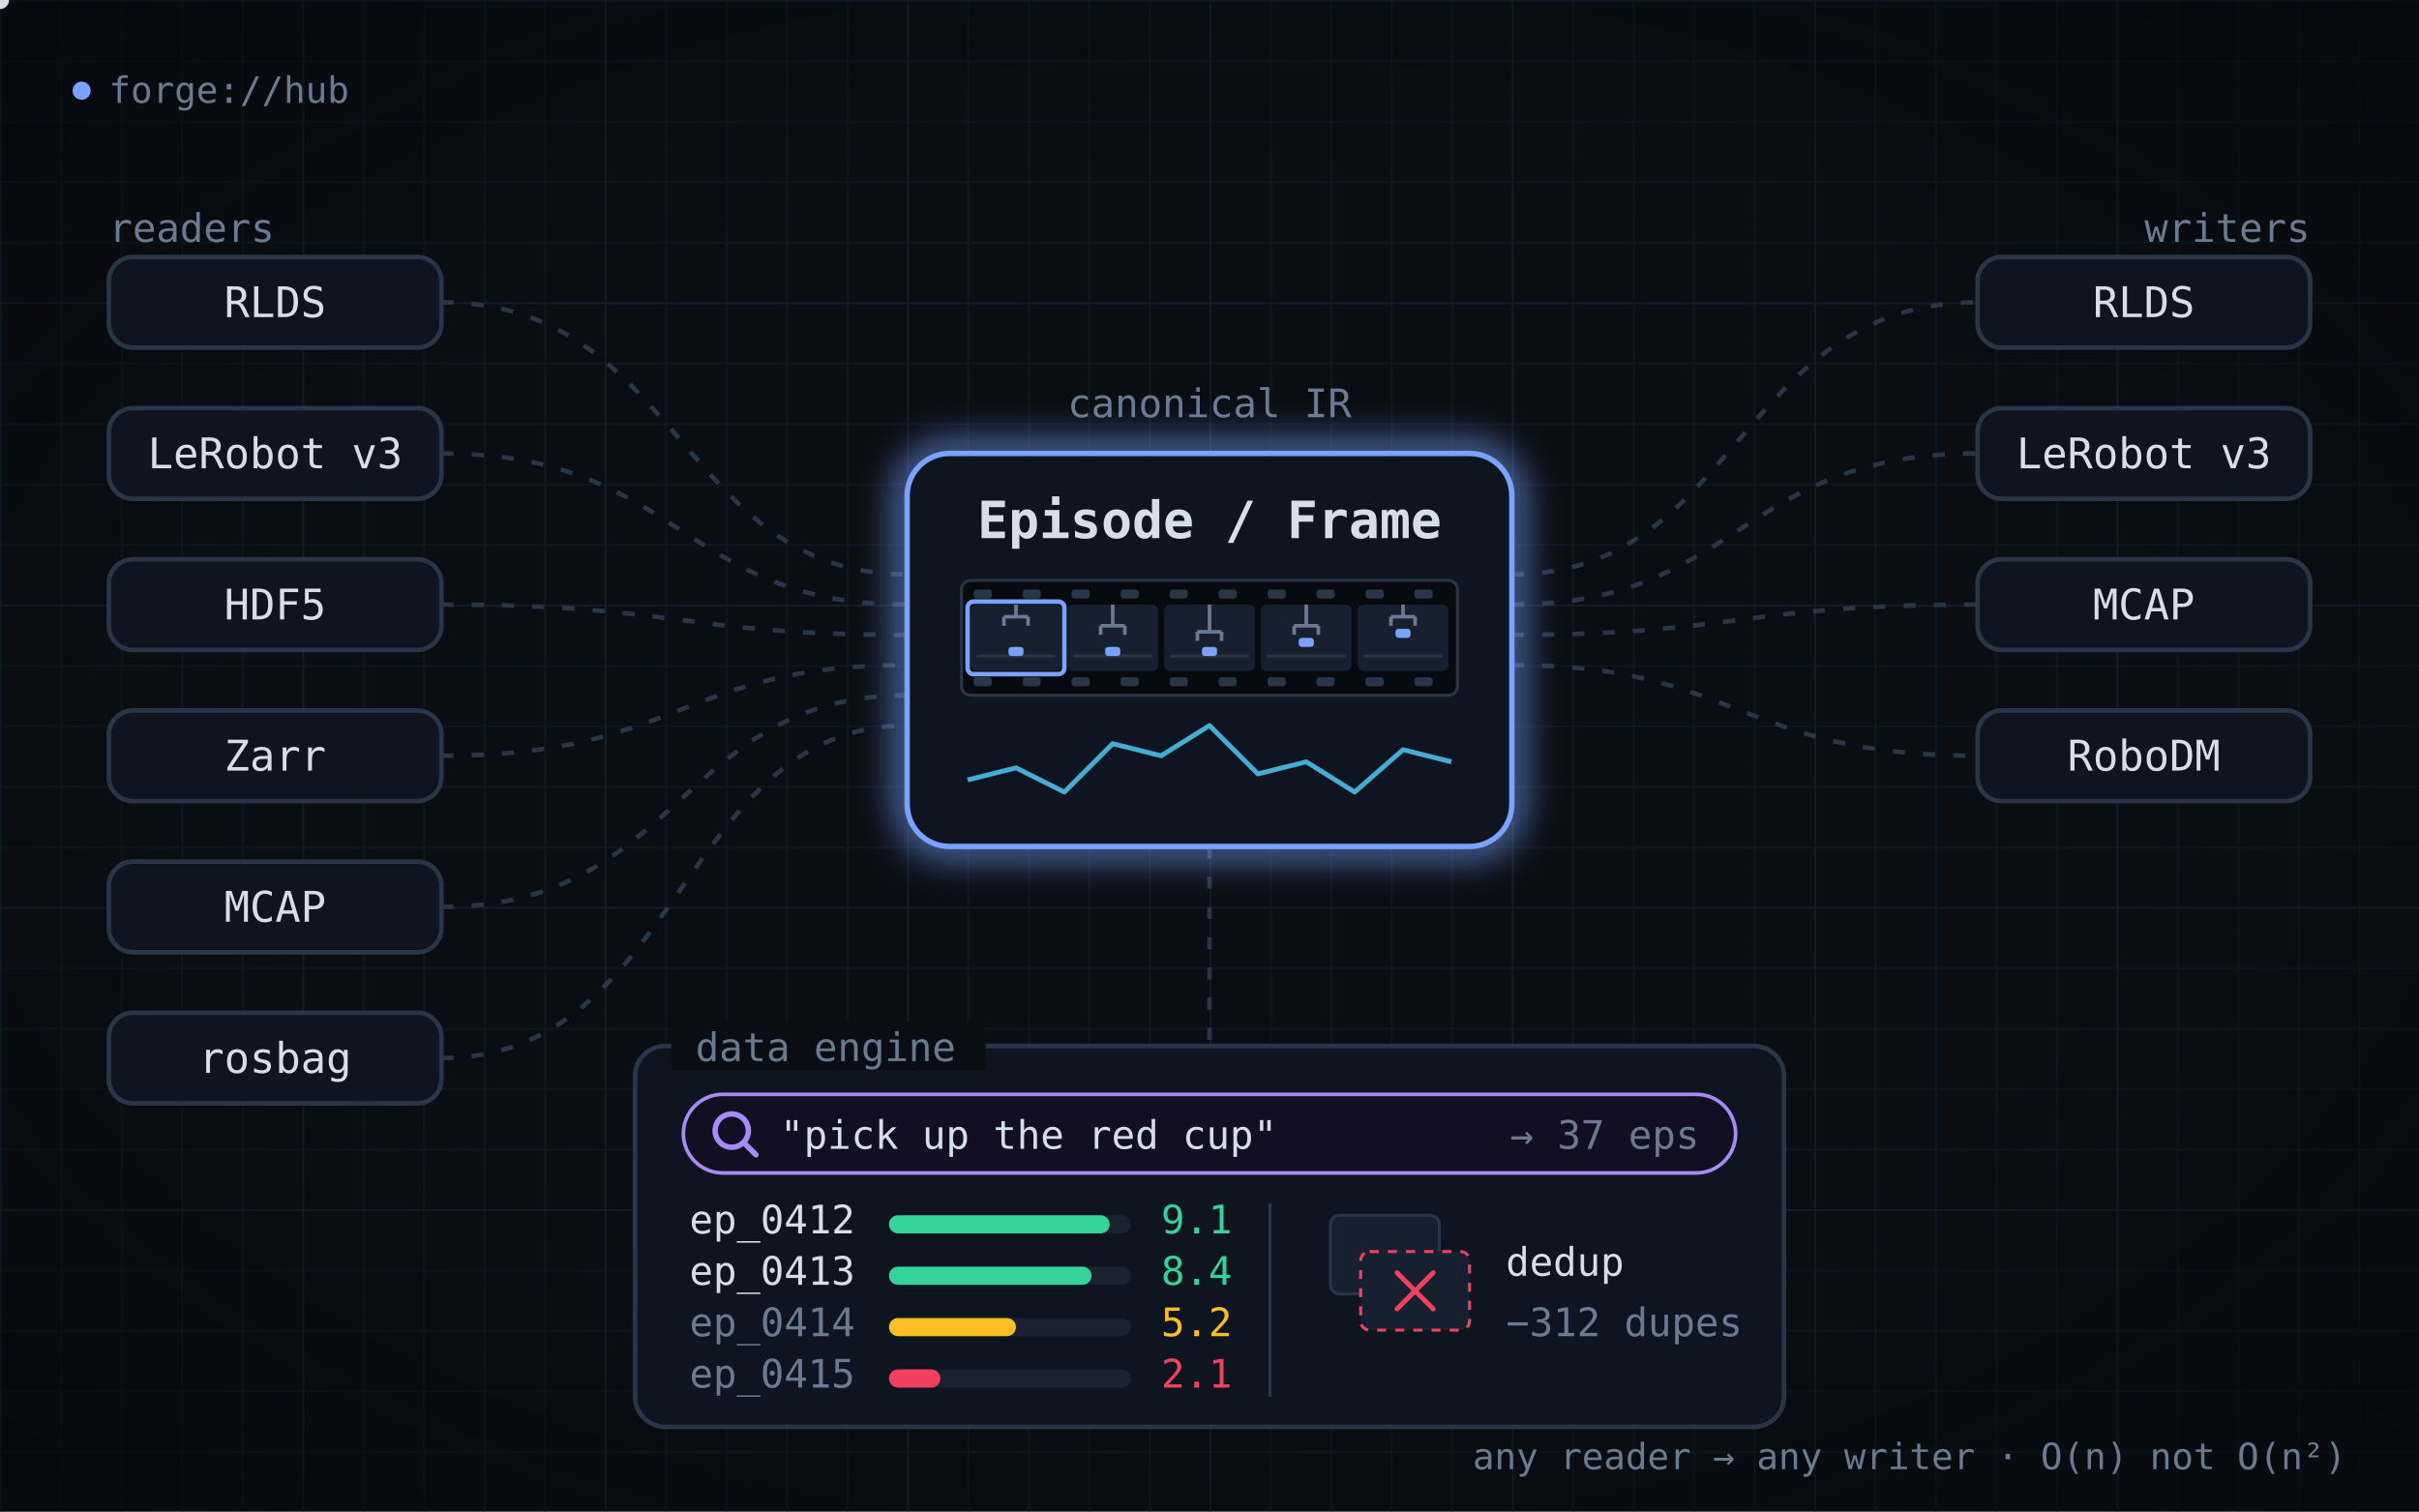
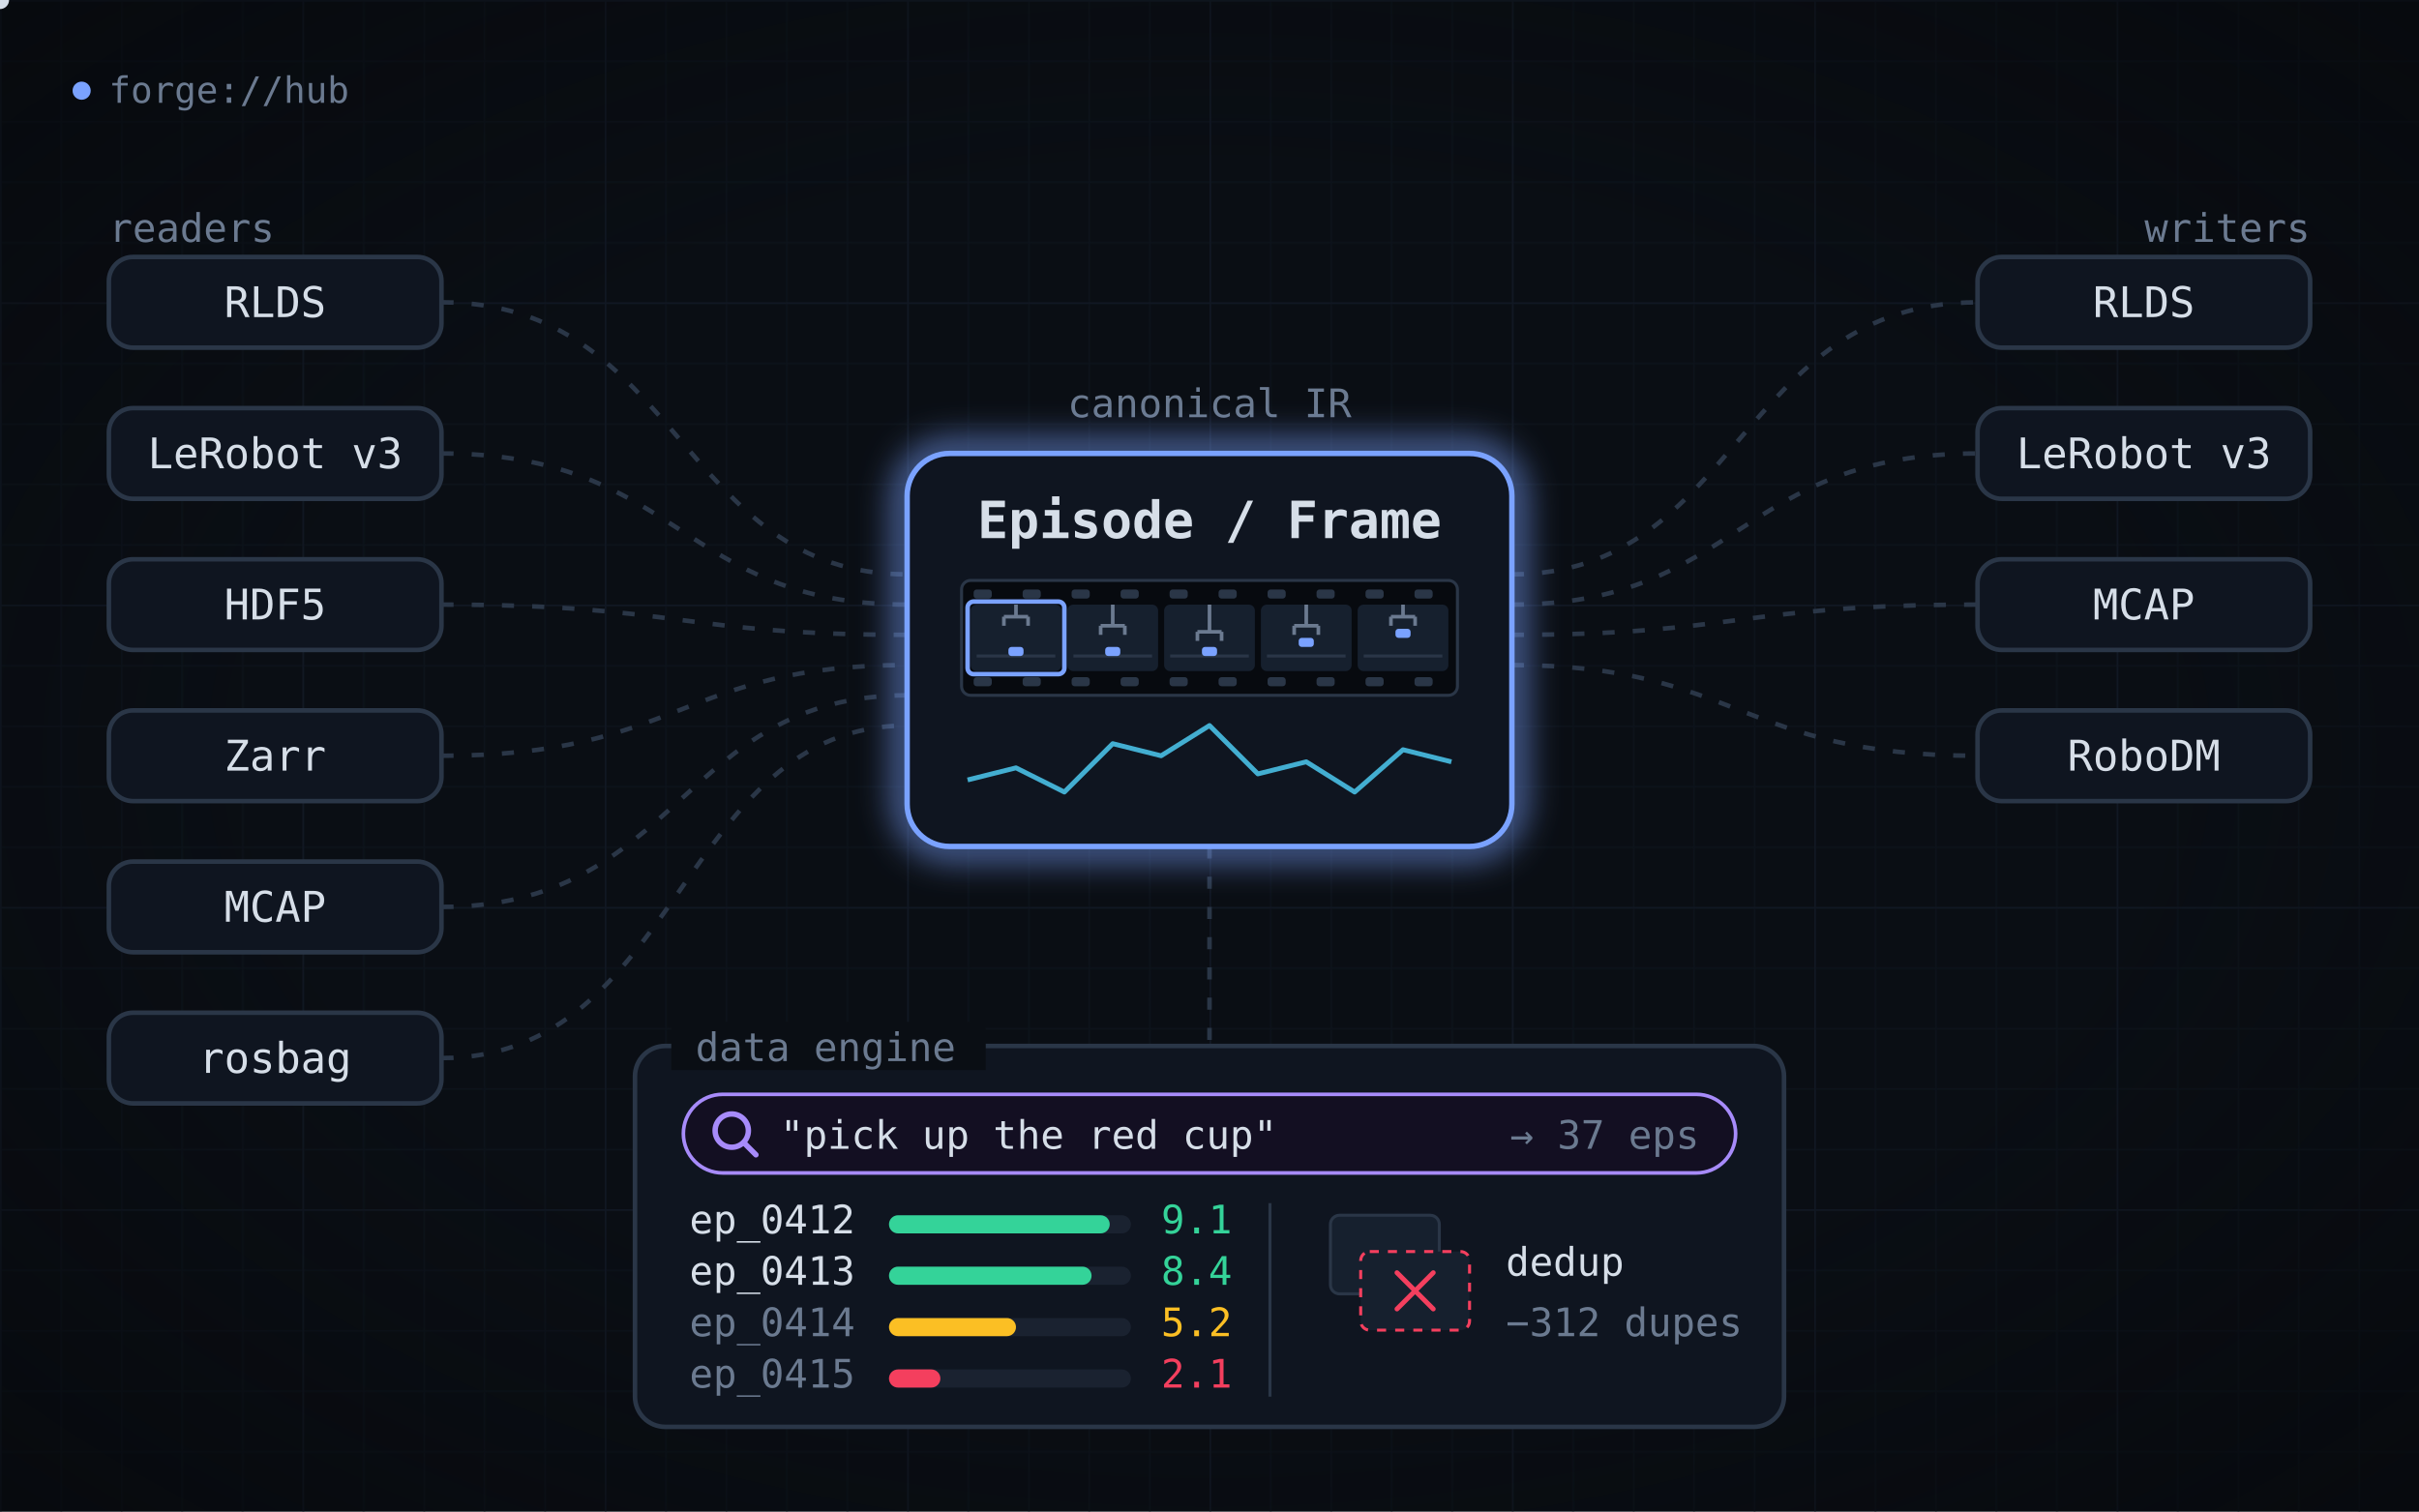
<svg xmlns="http://www.w3.org/2000/svg" viewBox="0 0 800 500" width="800" height="500" font-family="'JetBrains Mono','SF Mono',Menlo,Consolas,monospace">
  <defs>
    <pattern id="gMin" width="20" height="20" patternUnits="userSpaceOnUse">
-       <path d="M20 0H0V20" fill="none" stroke="#101722" stroke-width="1" />
+       <path d="M20 0H0V20" fill="none" stroke="#0d131b" stroke-width="1" />
    </pattern>
    <pattern id="gMaj" width="100" height="100" patternUnits="userSpaceOnUse">
      <rect width="100" height="100" fill="url(#gMin)" />
-       <path d="M100 0H0V100" fill="none" stroke="#151e2b" stroke-width="1" />
+       <path d="M100 0H0V100" fill="none" stroke="#111823" stroke-width="1" />
    </pattern>
    <radialGradient id="vig" cx="50%" cy="50%" r="70%">
      <stop offset="55%" stop-color="#05070a" stop-opacity="0" />
      <stop offset="100%" stop-color="#05070a" stop-opacity="0.6" />
    </radialGradient>
    <filter id="glow" x="-50%" y="-50%" width="200%" height="200%">
      <feGaussianBlur stdDeviation="6" />
    </filter>
  </defs>
  <style>
text{font-family:'JetBrains Mono','SF Mono',Menlo,Consolas,monospace}

.rd rect,.wr rect{animation:lit 6s infinite}
@keyframes lit{0%,100%{stroke:#2a3647}8%,22%{stroke:#4cc9f0}30%{stroke:#2a3647}}
.ph{animation:ph 5s steps(5) infinite}
@keyframes ph{from{transform:translateX(0)}to{transform:translateX(160px)}}
.hubglow{animation:pulse 3.2s ease-in-out infinite}
@keyframes pulse{0%,100%{opacity:.35}50%{opacity:.7}}
.spark{stroke-dasharray:240;stroke-dashoffset:240;animation:draw 5s ease-out infinite}
@keyframes draw{0%{stroke-dashoffset:240}60%,100%{stroke-dashoffset:0}}

@media (prefers-reduced-motion: reduce){*{animation:none!important}}
</style>
  <rect width="800" height="500" fill="#0a0e14" />
  <rect width="800" height="500" fill="url(#gMaj)" />
  <rect width="800" height="500" fill="url(#vig)" />
  <circle cx="27" cy="30" r="3" fill="#7aa2ff" />
  <text x="36" y="34" font-size="12" fill="#6b7a90">forge://hub</text>
-   <text x="776" y="486" font-size="12" fill="#6b7a90" text-anchor="end">any reader → any writer · O(n) not O(n²)</text>
  <text x="36" y="80" font-size="13" fill="#6b7a90">readers</text>
  <text x="764" y="80" font-size="13" fill="#6b7a90" text-anchor="end">writers</text>
  <text x="400" y="138" font-size="13" fill="#6b7a90" text-anchor="middle">canonical IR</text>
  <path id="r0" d="M146 100 C225 100 225 190 300 190" fill="none" stroke="#2a3647" stroke-width="1.5" stroke-dasharray="4 6" />
  <path id="w0" d="M500 190 C575 190 575 100 654 100" fill="none" stroke="#2a3647" stroke-width="1.5" stroke-dasharray="4 6" />
  <path id="r1" d="M146 150 C225 150 225 200 300 200" fill="none" stroke="#2a3647" stroke-width="1.5" stroke-dasharray="4 6" />
  <path id="w1" d="M500 200 C575 200 575 150 654 150" fill="none" stroke="#2a3647" stroke-width="1.5" stroke-dasharray="4 6" />
  <path id="r2" d="M146 200 C225 200 225 210 300 210" fill="none" stroke="#2a3647" stroke-width="1.5" stroke-dasharray="4 6" />
  <path id="w2" d="M500 210 C575 210 575 200 654 200" fill="none" stroke="#2a3647" stroke-width="1.5" stroke-dasharray="4 6" />
  <path id="r3" d="M146 250 C225 250 225 220 300 220" fill="none" stroke="#2a3647" stroke-width="1.5" stroke-dasharray="4 6" />
  <path id="w3" d="M500 220 C575 220 575 250 654 250" fill="none" stroke="#2a3647" stroke-width="1.5" stroke-dasharray="4 6" />
  <path id="r4" d="M146 300 C225 300 225 230 300 230" fill="none" stroke="#2a3647" stroke-width="1.5" stroke-dasharray="4 6" />
  <path id="r5" d="M146 350 C225 350 225 240 300 240" fill="none" stroke="#2a3647" stroke-width="1.5" stroke-dasharray="4 6" />
  <path id="e0" d="M400 280 L400 346" fill="none" stroke="#2a3647" stroke-width="1.5" stroke-dasharray="4 6" />
  <g class="rd">
    <rect style="animation-delay:0s" x="36" y="85" width="110" height="30" rx="8" fill="#0f1520" stroke="#2a3647" stroke-width="1.5" />
    <text x="91.0" y="104.9" font-size="14" fill="#d6dee8" text-anchor="middle">RLDS</text>
  </g>
  <g class="wr">
    <rect style="animation-delay:0.6s" x="654" y="85" width="110" height="30" rx="8" fill="#0f1520" stroke="#2a3647" stroke-width="1.5" />
    <text x="709.0" y="104.9" font-size="14" fill="#d6dee8" text-anchor="middle">RLDS</text>
  </g>
  <g class="rd">
    <rect style="animation-delay:1s" x="36" y="135" width="110" height="30" rx="8" fill="#0f1520" stroke="#2a3647" stroke-width="1.5" />
    <text x="91.0" y="154.9" font-size="14" fill="#d6dee8" text-anchor="middle">LeRobot v3</text>
  </g>
  <g class="wr">
    <rect style="animation-delay:1.6s" x="654" y="135" width="110" height="30" rx="8" fill="#0f1520" stroke="#2a3647" stroke-width="1.5" />
    <text x="709.0" y="154.9" font-size="14" fill="#d6dee8" text-anchor="middle">LeRobot v3</text>
  </g>
  <g class="rd">
    <rect style="animation-delay:2s" x="36" y="185" width="110" height="30" rx="8" fill="#0f1520" stroke="#2a3647" stroke-width="1.5" />
    <text x="91.0" y="204.9" font-size="14" fill="#d6dee8" text-anchor="middle">HDF5</text>
  </g>
  <g class="wr">
    <rect style="animation-delay:2.6s" x="654" y="185" width="110" height="30" rx="8" fill="#0f1520" stroke="#2a3647" stroke-width="1.5" />
    <text x="709.0" y="204.9" font-size="14" fill="#d6dee8" text-anchor="middle">MCAP</text>
  </g>
  <g class="rd">
    <rect style="animation-delay:3s" x="36" y="235" width="110" height="30" rx="8" fill="#0f1520" stroke="#2a3647" stroke-width="1.5" />
    <text x="91.0" y="254.9" font-size="14" fill="#d6dee8" text-anchor="middle">Zarr</text>
  </g>
  <g class="wr">
    <rect style="animation-delay:3.6s" x="654" y="235" width="110" height="30" rx="8" fill="#0f1520" stroke="#2a3647" stroke-width="1.5" />
    <text x="709.0" y="254.9" font-size="14" fill="#d6dee8" text-anchor="middle">RoboDM</text>
  </g>
  <g class="rd">
    <rect style="animation-delay:4s" x="36" y="285" width="110" height="30" rx="8" fill="#0f1520" stroke="#2a3647" stroke-width="1.5" />
    <text x="91.0" y="304.9" font-size="14" fill="#d6dee8" text-anchor="middle">MCAP</text>
  </g>
  <g class="rd">
    <rect style="animation-delay:5s" x="36" y="335" width="110" height="30" rx="8" fill="#0f1520" stroke="#2a3647" stroke-width="1.5" />
    <text x="91.0" y="354.9" font-size="14" fill="#d6dee8" text-anchor="middle">rosbag</text>
  </g>
  <circle r="3.5" fill="#4cc9f0" opacity="0">
    <animateMotion dur="2.4s" begin="0.0s" repeatCount="indefinite">
      <mpath href="#r0" />
    </animateMotion>
    <animate attributeName="opacity" values="0;1;1;0" keyTimes="0;.12;.85;1" dur="2.4s" begin="0.0s" repeatCount="indefinite" />
  </circle>
  <circle r="3.5" fill="#4cc9f0" opacity="0">
    <animateMotion dur="2.4s" begin="-0.4s" repeatCount="indefinite">
      <mpath href="#w0" />
    </animateMotion>
    <animate attributeName="opacity" values="0;1;1;0" keyTimes="0;.12;.85;1" dur="2.4s" begin="-0.4s" repeatCount="indefinite" />
  </circle>
  <circle r="3.5" fill="#4cc9f0" opacity="0">
    <animateMotion dur="2.4s" begin="-0.8s" repeatCount="indefinite">
      <mpath href="#r1" />
    </animateMotion>
    <animate attributeName="opacity" values="0;1;1;0" keyTimes="0;.12;.85;1" dur="2.4s" begin="-0.8s" repeatCount="indefinite" />
  </circle>
  <circle r="3.5" fill="#4cc9f0" opacity="0">
    <animateMotion dur="2.4s" begin="-4.4s" repeatCount="indefinite">
      <mpath href="#w1" />
    </animateMotion>
    <animate attributeName="opacity" values="0;1;1;0" keyTimes="0;.12;.85;1" dur="2.4s" begin="-4.4s" repeatCount="indefinite" />
  </circle>
  <circle r="3.5" fill="#4cc9f0" opacity="0">
    <animateMotion dur="2.4s" begin="-1.6s" repeatCount="indefinite">
      <mpath href="#r2" />
    </animateMotion>
    <animate attributeName="opacity" values="0;1;1;0" keyTimes="0;.12;.85;1" dur="2.4s" begin="-1.6s" repeatCount="indefinite" />
  </circle>
  <circle r="3.5" fill="#4cc9f0" opacity="0">
    <animateMotion dur="2.4s" begin="-3.6s" repeatCount="indefinite">
      <mpath href="#w2" />
    </animateMotion>
    <animate attributeName="opacity" values="0;1;1;0" keyTimes="0;.12;.85;1" dur="2.4s" begin="-3.6s" repeatCount="indefinite" />
  </circle>
  <circle r="3.5" fill="#4cc9f0" opacity="0">
    <animateMotion dur="2.4s" begin="-2.4s" repeatCount="indefinite">
      <mpath href="#r3" />
    </animateMotion>
    <animate attributeName="opacity" values="0;1;1;0" keyTimes="0;.12;.85;1" dur="2.4s" begin="-2.4s" repeatCount="indefinite" />
  </circle>
  <circle r="3.5" fill="#4cc9f0" opacity="0">
    <animateMotion dur="2.4s" begin="-2.8s" repeatCount="indefinite">
      <mpath href="#w3" />
    </animateMotion>
    <animate attributeName="opacity" values="0;1;1;0" keyTimes="0;.12;.85;1" dur="2.4s" begin="-2.8s" repeatCount="indefinite" />
  </circle>
  <circle r="3.5" fill="#4cc9f0" opacity="0">
    <animateMotion dur="2.4s" begin="-3.2s" repeatCount="indefinite">
      <mpath href="#r4" />
    </animateMotion>
    <animate attributeName="opacity" values="0;1;1;0" keyTimes="0;.12;.85;1" dur="2.4s" begin="-3.2s" repeatCount="indefinite" />
  </circle>
  <circle r="3.5" fill="#4cc9f0" opacity="0">
    <animateMotion dur="2.4s" begin="-4.0s" repeatCount="indefinite">
      <mpath href="#r5" />
    </animateMotion>
    <animate attributeName="opacity" values="0;1;1;0" keyTimes="0;.12;.85;1" dur="2.4s" begin="-4.0s" repeatCount="indefinite" />
  </circle>
  <circle r="3.5" fill="#34d399" opacity="0">
    <animateMotion dur="1.4s" begin="-0.3s" repeatCount="indefinite">
      <mpath href="#e0" />
    </animateMotion>
    <animate attributeName="opacity" values="0;1;1;0" keyTimes="0;.12;.85;1" dur="1.4s" begin="-0.3s" repeatCount="indefinite" />
  </circle>
  <rect class="hubglow" x="300" y="150" width="200" height="130" rx="14" fill="none" stroke="#7aa2ff" stroke-width="6" filter="url(#glow)" />
  <rect x="300" y="150" width="200" height="130" rx="14" fill="#0f1520" stroke="#7aa2ff" stroke-width="1.8" />
  <text x="400" y="178" font-size="17" fill="#d6dee8" text-anchor="middle" font-weight="600">Episode / Frame</text>
  <rect x="318" y="192" width="164" height="38" rx="3" fill="#070a0f" stroke="#2a3647" />
  <rect x="322.0" y="195" width="6" height="3" rx="1" fill="#2a3647" />
  <rect x="322.0" y="224" width="6" height="3" rx="1" fill="#2a3647" />
  <rect x="338.2" y="195" width="6" height="3" rx="1" fill="#2a3647" />
  <rect x="338.2" y="224" width="6" height="3" rx="1" fill="#2a3647" />
  <rect x="354.4" y="195" width="6" height="3" rx="1" fill="#2a3647" />
  <rect x="354.4" y="224" width="6" height="3" rx="1" fill="#2a3647" />
  <rect x="370.6" y="195" width="6" height="3" rx="1" fill="#2a3647" />
  <rect x="370.6" y="224" width="6" height="3" rx="1" fill="#2a3647" />
  <rect x="386.8" y="195" width="6" height="3" rx="1" fill="#2a3647" />
  <rect x="386.8" y="224" width="6" height="3" rx="1" fill="#2a3647" />
  <rect x="403.0" y="195" width="6" height="3" rx="1" fill="#2a3647" />
  <rect x="403.0" y="224" width="6" height="3" rx="1" fill="#2a3647" />
  <rect x="419.2" y="195" width="6" height="3" rx="1" fill="#2a3647" />
  <rect x="419.2" y="224" width="6" height="3" rx="1" fill="#2a3647" />
  <rect x="435.4" y="195" width="6" height="3" rx="1" fill="#2a3647" />
  <rect x="435.4" y="224" width="6" height="3" rx="1" fill="#2a3647" />
  <rect x="451.6" y="195" width="6" height="3" rx="1" fill="#2a3647" />
  <rect x="451.6" y="224" width="6" height="3" rx="1" fill="#2a3647" />
  <rect x="467.8" y="195" width="6" height="3" rx="1" fill="#2a3647" />
  <rect x="467.8" y="224" width="6" height="3" rx="1" fill="#2a3647" />
  <rect x="321" y="200" width="30" height="22" rx="2" fill="#16202e" />
  <line x1="323" y1="217" x2="349" y2="217" stroke="#2a3647" />
  <path d="M336 200 V204 M332 204 h8 M332 204 v3 M340 204 v3" stroke="#6b7a90" stroke-width="1.2" fill="none" />
  <rect x="333.5" y="214" width="5" height="3" rx="1" fill="#7aa2ff" />
  <rect x="353" y="200" width="30" height="22" rx="2" fill="#16202e" />
  <line x1="355" y1="217" x2="381" y2="217" stroke="#2a3647" />
  <path d="M368 200 V207 M364 207 h8 M364 207 v3 M372 207 v3" stroke="#6b7a90" stroke-width="1.2" fill="none" />
  <rect x="365.5" y="214" width="5" height="3" rx="1" fill="#7aa2ff" />
  <rect x="385" y="200" width="30" height="22" rx="2" fill="#16202e" />
  <line x1="387" y1="217" x2="413" y2="217" stroke="#2a3647" />
  <path d="M400 200 V209 M396 209 h8 M396 209 v3 M404 209 v3" stroke="#6b7a90" stroke-width="1.2" fill="none" />
  <rect x="397.5" y="214" width="5" height="3" rx="1" fill="#7aa2ff" />
  <rect x="417" y="200" width="30" height="22" rx="2" fill="#16202e" />
  <line x1="419" y1="217" x2="445" y2="217" stroke="#2a3647" />
  <path d="M432 200 V207 M428 207 h8 M428 207 v3 M436 207 v3" stroke="#6b7a90" stroke-width="1.2" fill="none" />
  <rect x="429.5" y="211" width="5" height="3" rx="1" fill="#7aa2ff" />
  <rect x="449" y="200" width="30" height="22" rx="2" fill="#16202e" />
  <line x1="451" y1="217" x2="477" y2="217" stroke="#2a3647" />
  <path d="M464 200 V204 M460 204 h8 M460 204 v3 M468 204 v3" stroke="#6b7a90" stroke-width="1.2" fill="none" />
  <rect x="461.5" y="208" width="5" height="3" rx="1" fill="#7aa2ff" />
  <rect class="ph" x="320" y="199" width="32" height="24" rx="2" fill="none" stroke="#7aa2ff" stroke-width="1.5" />
  <path id="spk" d="M320 258 L336 254 L352 262 L368 246 L384 250 L400 240 L416 256 L432 252 L448 262 L464 248 L480 252" fill="none" stroke="#4cc9f0" stroke-width="1.6" stroke-linejoin="round" opacity=".85" />
  <circle r="3" fill="#d6dee8">
    <animateMotion dur="5s" begin="0s" repeatCount="indefinite">
      <mpath href="#spk" />
    </animateMotion>
  </circle>
  <rect x="210" y="346" width="380" height="126" rx="10" fill="#0f1520" stroke="#2a3647" stroke-width="1.5" />
  <rect x="222" y="338" width="104" height="16" fill="#0a0e14" />
  <text x="230" y="351" font-size="13" fill="#6b7a90">data engine</text>
  <rect x="226" y="362" width="348" height="26" rx="13" fill="#130f22" stroke="#a78bfa" stroke-width="1.2" />
  <circle cx="242" cy="374" r="5.5" fill="none" stroke="#a78bfa" stroke-width="1.8" />
  <line x1="246" y1="378" x2="250" y2="382" stroke="#a78bfa" stroke-width="1.8" stroke-linecap="round" />
  <text x="258" y="380" font-size="13" fill="#d6dee8">"pick up the red cup"</text>
  <text x="562" y="380" font-size="13" fill="#6b7a90" text-anchor="end">→ 37 eps</text>
  <text x="228" y="408" font-size="13" fill="#d6dee8">ep_0412</text>
  <rect x="294" y="402" width="80" height="6" rx="3" fill="#1a2230" />
  <rect x="294" y="402" width="73" height="6" rx="3" fill="#34d399" />
  <text x="384" y="408" font-size="13" fill="#34d399">9.1</text>
  <text x="228" y="425" font-size="13" fill="#d6dee8">ep_0413</text>
  <rect x="294" y="419" width="80" height="6" rx="3" fill="#1a2230" />
  <rect x="294" y="419" width="67" height="6" rx="3" fill="#34d399" />
  <text x="384" y="425" font-size="13" fill="#34d399">8.4</text>
  <text x="228" y="442" font-size="13" fill="#6b7a90">ep_0414</text>
  <rect x="294" y="436" width="80" height="6" rx="3" fill="#1a2230" />
  <rect x="294" y="436" width="42" height="6" rx="3" fill="#fbbf24" />
  <text x="384" y="442" font-size="13" fill="#fbbf24">5.2</text>
  <text x="228" y="459" font-size="13" fill="#6b7a90">ep_0415</text>
  <rect x="294" y="453" width="80" height="6" rx="3" fill="#1a2230" />
  <rect x="294" y="453" width="17" height="6" rx="3" fill="#f43f5e" />
  <text x="384" y="459" font-size="13" fill="#f43f5e">2.1</text>
  <line x1="420" y1="398" x2="420" y2="462" stroke="#2a3647" />
  <rect x="440" y="402" width="36" height="26" rx="3" fill="#16202e" stroke="#2a3647" />
  <rect x="450" y="414" width="36" height="26" rx="3" fill="#16202e" stroke="#f43f5e" stroke-dasharray="3 3" />
  <path d="M462 421 l12 12 M474 421 l-12 12" stroke="#f43f5e" stroke-width="1.6" stroke-linecap="round" />
  <text x="498" y="422" font-size="13" fill="#d6dee8">dedup</text>
  <text x="498" y="442" font-size="13" fill="#6b7a90">−312 dupes</text>
</svg>
